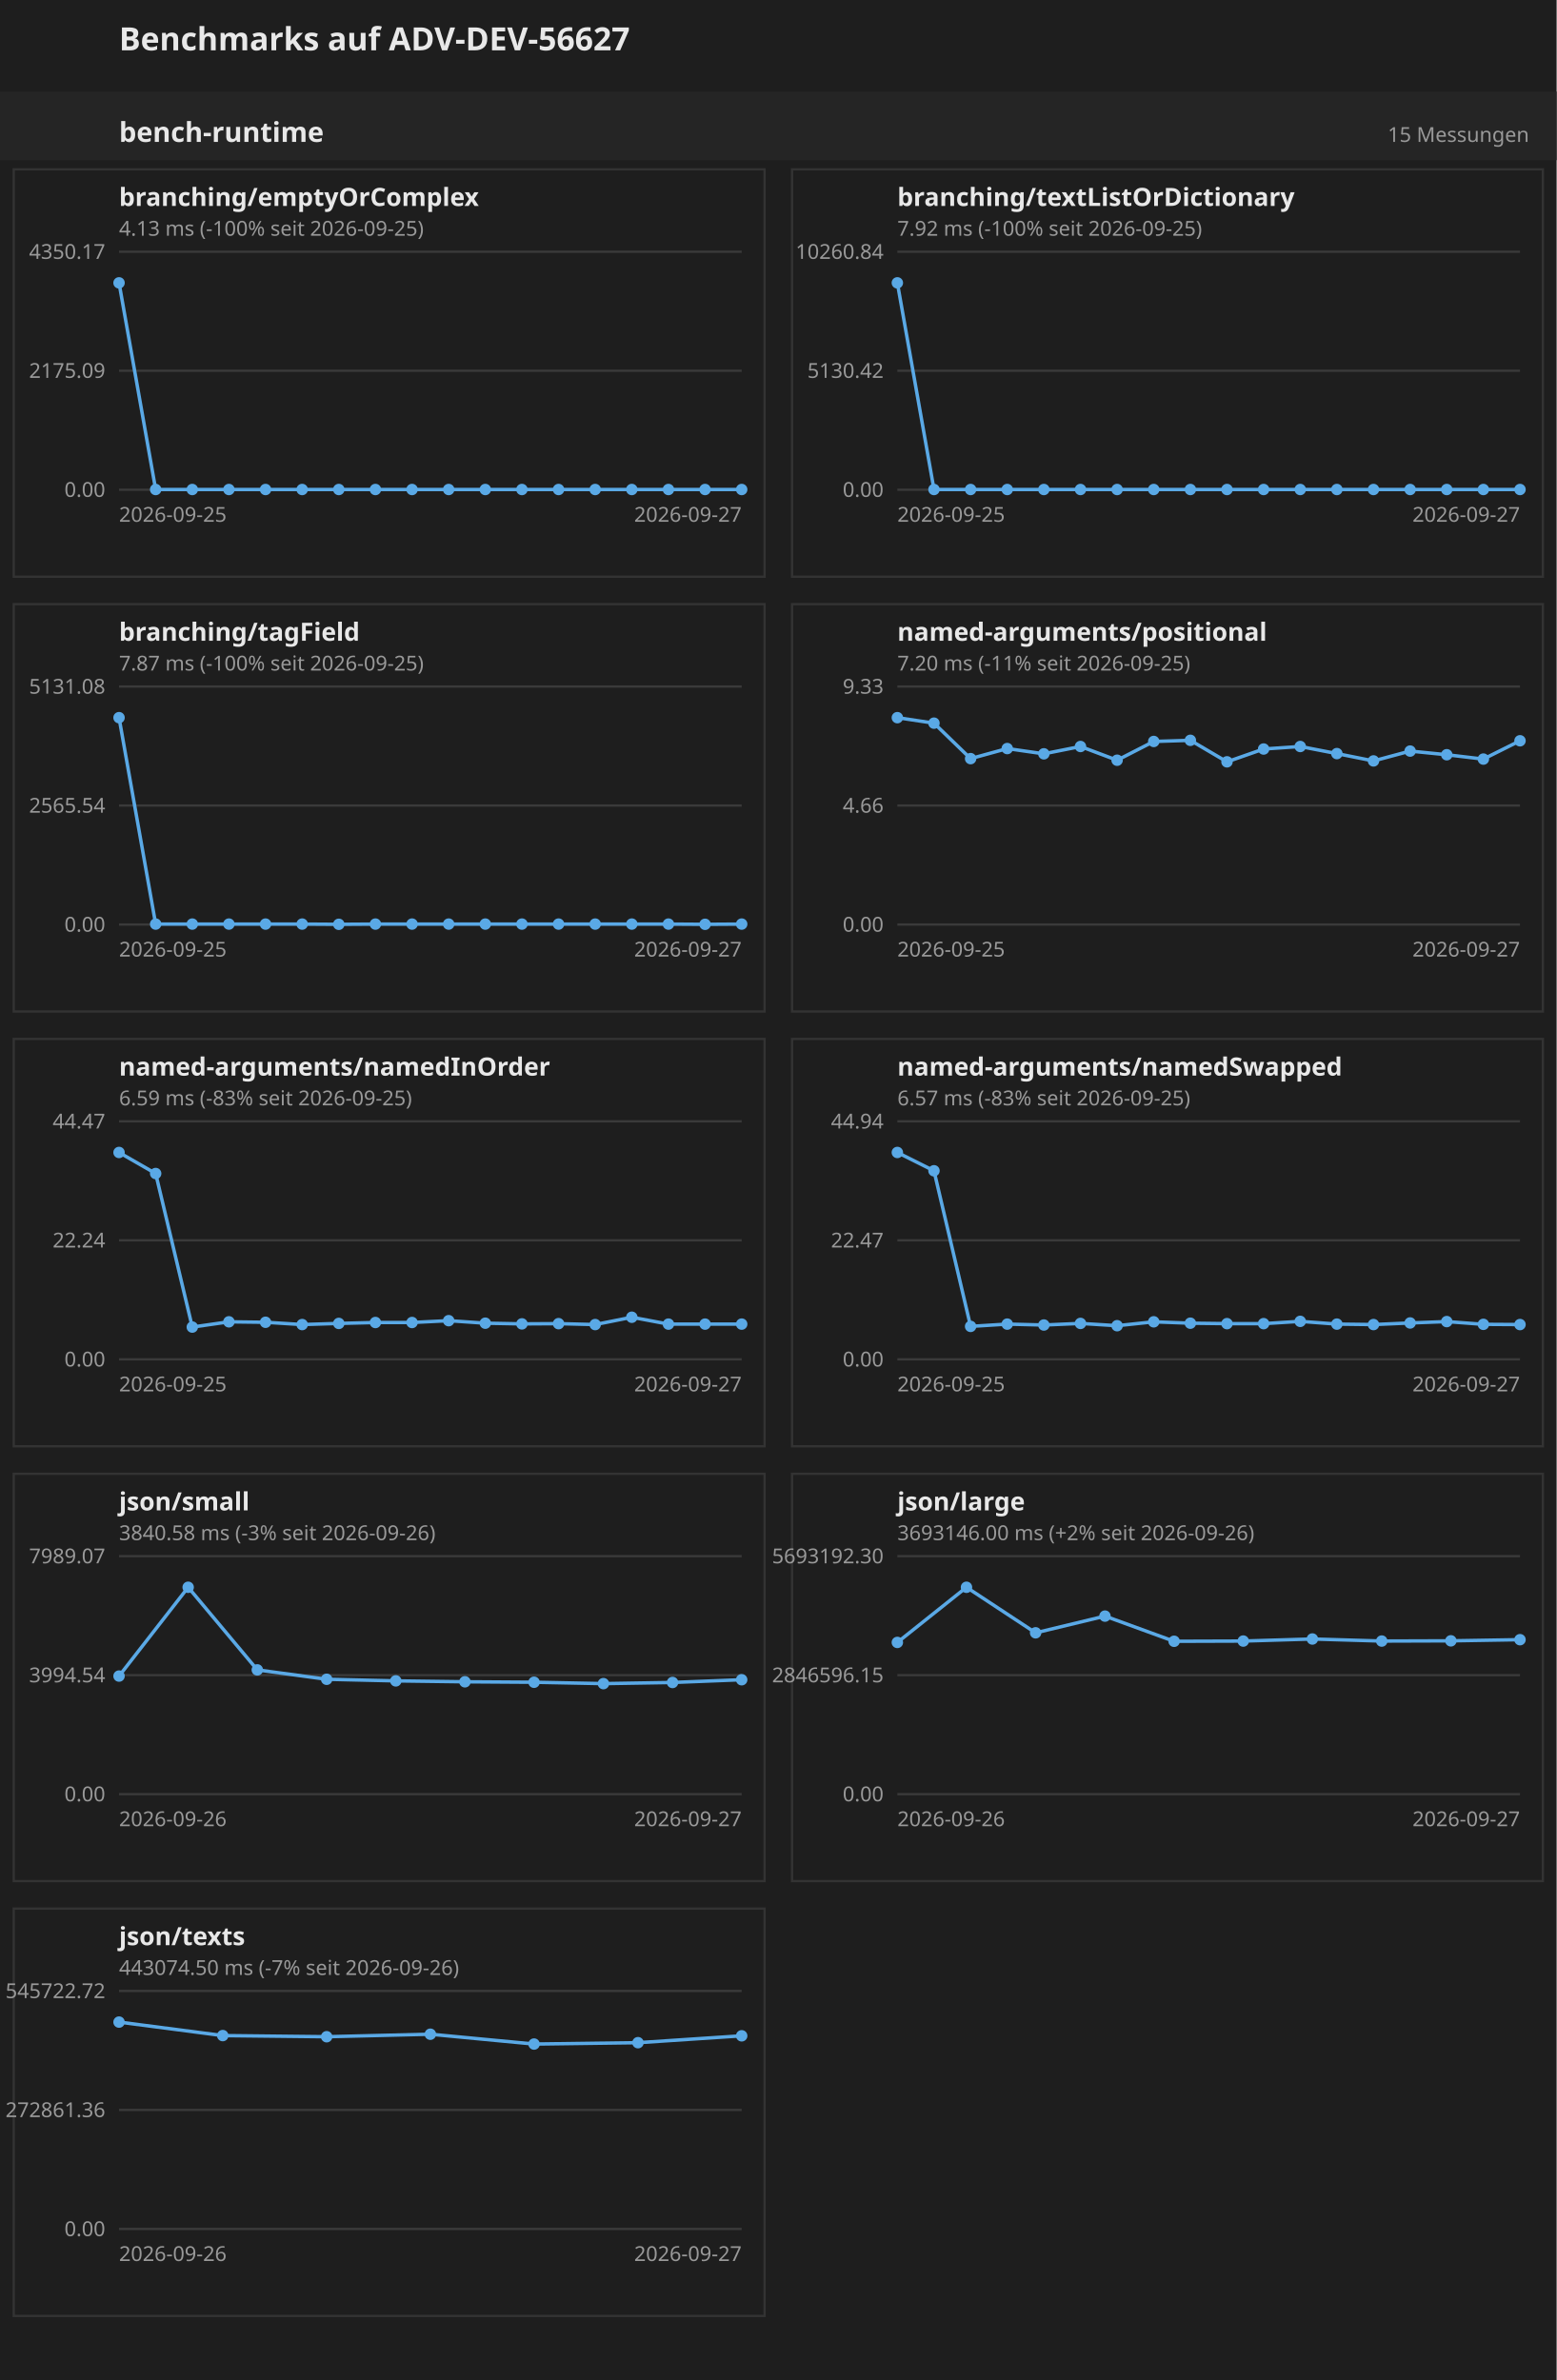
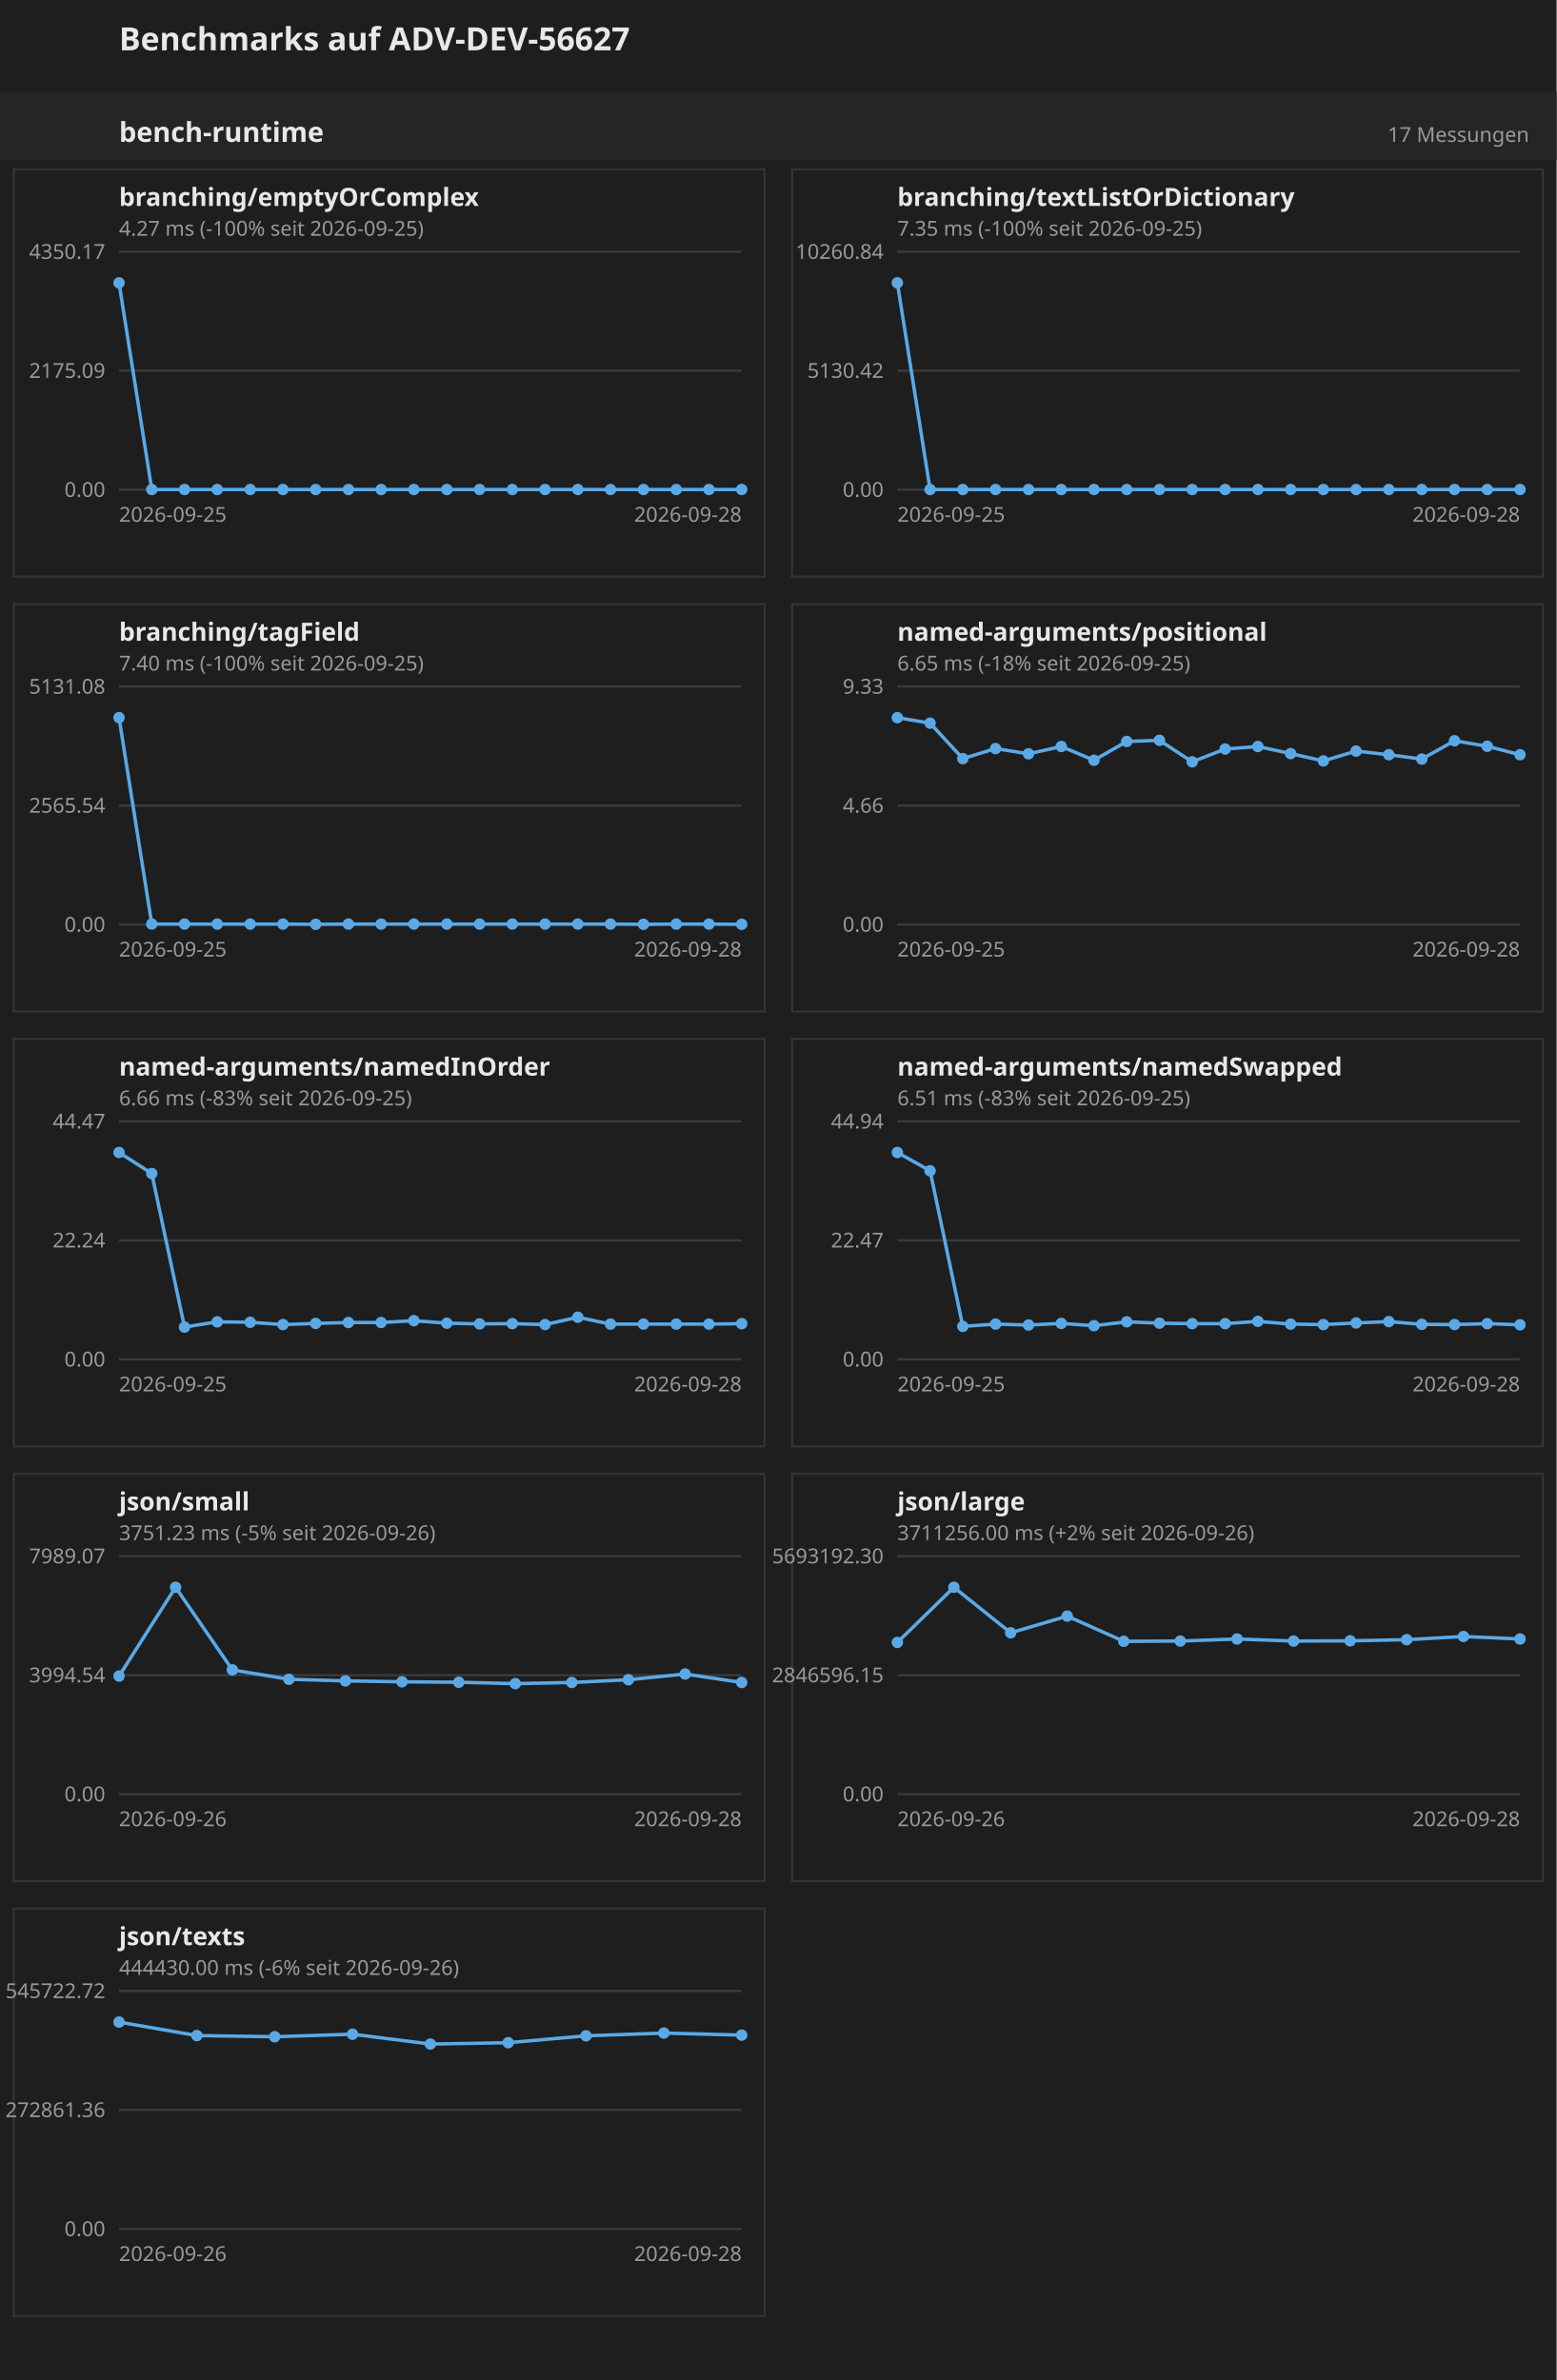
<svg xmlns="http://www.w3.org/2000/svg" width="680" height="1040" font-family="sans-serif">
  <rect width="680" height="1040" fill="#1e1e1e" />
  <text x="52" y="22" font-size="14" font-weight="bold" fill="#e8e8e8">Benchmarks auf ADV-DEV-56627</text>
  <g transform="translate(0 40)">
    <rect x="0" y="0" width="680" height="30" fill="#252525" />
    <text x="52" y="22" font-size="12" font-weight="bold" fill="#e8e8e8">bench-runtime</text>
-     <text x="668" y="22" text-anchor="end" font-size="9" fill="#999">15 Messungen</text>
+     <text x="668" y="22" text-anchor="end" font-size="9" fill="#999">17 Messungen</text>
    <g transform="translate(0 30)">
      <g transform="translate(0 0)">
        <rect x="6" y="4" width="328" height="178" fill="none" stroke="#333" />
        <text x="52" y="20" font-size="11" font-weight="bold" fill="#e8e8e8">branching/emptyOrComplex</text>
-         <text x="52" y="33" font-size="9" fill="#999">4.13 ms (-100% seit 2026-09-25)</text>
+         <text x="52" y="33" font-size="9" fill="#999">4.27 ms (-100% seit 2026-09-25)</text>
        <line x1="52" y1="144.0" x2="324" y2="144.0" stroke="#3a3a3a" />
        <text x="46" y="144.0" text-anchor="end" dominant-baseline="middle" font-size="9" fill="#999">0.00</text>
        <line x1="52" y1="92.0" x2="324" y2="92.0" stroke="#3a3a3a" />
        <text x="46" y="92.0" text-anchor="end" dominant-baseline="middle" font-size="9" fill="#999">2175.09</text>
        <line x1="52" y1="40.0" x2="324" y2="40.0" stroke="#3a3a3a" />
        <text x="46" y="40.0" text-anchor="end" dominant-baseline="middle" font-size="9" fill="#999">4350.17</text>
        <text x="52" y="158" font-size="9" fill="#999">2026-09-25</text>
-         <text x="324" y="158" text-anchor="end" font-size="9" fill="#999">2026-09-27</text>
-         <polyline fill="none" stroke="#5aa9e6" stroke-width="1.5" points="52.0,53.6 68.0,143.9 84.0,143.9 100.0,143.9 116.0,143.9 132.0,143.9 148.0,143.9 164.0,143.9 180.0,143.9 196.0,143.9 212.0,143.9 228.0,143.9 244.0,143.9 260.0,143.9 276.0,143.9 292.0,143.9 308.0,143.9 324.0,143.9" />
-         <circle cx="52.0" cy="53.6" r="2.5" fill="#5aa9e6" />
-         <circle cx="68.0" cy="143.9" r="2.5" fill="#5aa9e6" />
-         <circle cx="84.0" cy="143.9" r="2.5" fill="#5aa9e6" />
-         <circle cx="100.0" cy="143.9" r="2.5" fill="#5aa9e6" />
-         <circle cx="116.0" cy="143.9" r="2.5" fill="#5aa9e6" />
-         <circle cx="132.0" cy="143.9" r="2.5" fill="#5aa9e6" />
-         <circle cx="148.0" cy="143.9" r="2.5" fill="#5aa9e6" />
-         <circle cx="164.0" cy="143.9" r="2.5" fill="#5aa9e6" />
-         <circle cx="180.0" cy="143.9" r="2.5" fill="#5aa9e6" />
-         <circle cx="196.0" cy="143.9" r="2.5" fill="#5aa9e6" />
-         <circle cx="212.0" cy="143.9" r="2.5" fill="#5aa9e6" />
-         <circle cx="228.0" cy="143.9" r="2.5" fill="#5aa9e6" />
-         <circle cx="244.0" cy="143.9" r="2.5" fill="#5aa9e6" />
-         <circle cx="260.0" cy="143.9" r="2.5" fill="#5aa9e6" />
-         <circle cx="276.0" cy="143.9" r="2.5" fill="#5aa9e6" />
-         <circle cx="292.0" cy="143.9" r="2.5" fill="#5aa9e6" />
-         <circle cx="308.0" cy="143.9" r="2.5" fill="#5aa9e6" />
+         <text x="324" y="158" text-anchor="end" font-size="9" fill="#999">2026-09-28</text>
+         <polyline fill="none" stroke="#5aa9e6" stroke-width="1.5" points="52.0,53.6 66.3,143.9 80.6,143.9 94.9,143.9 109.3,143.9 123.6,143.9 137.9,143.9 152.2,143.9 166.5,143.9 180.8,143.9 195.2,143.9 209.5,143.9 223.8,143.9 238.1,143.9 252.4,143.9 266.7,143.9 281.1,143.9 295.4,143.9 309.7,143.9 324.0,143.9" />
+         <circle cx="52.0" cy="53.6" r="2.5" fill="#5aa9e6" />
+         <circle cx="66.3" cy="143.9" r="2.5" fill="#5aa9e6" />
+         <circle cx="80.6" cy="143.9" r="2.5" fill="#5aa9e6" />
+         <circle cx="94.9" cy="143.9" r="2.5" fill="#5aa9e6" />
+         <circle cx="109.3" cy="143.9" r="2.5" fill="#5aa9e6" />
+         <circle cx="123.6" cy="143.9" r="2.5" fill="#5aa9e6" />
+         <circle cx="137.9" cy="143.9" r="2.5" fill="#5aa9e6" />
+         <circle cx="152.2" cy="143.9" r="2.5" fill="#5aa9e6" />
+         <circle cx="166.5" cy="143.9" r="2.5" fill="#5aa9e6" />
+         <circle cx="180.8" cy="143.9" r="2.5" fill="#5aa9e6" />
+         <circle cx="195.2" cy="143.9" r="2.5" fill="#5aa9e6" />
+         <circle cx="209.5" cy="143.9" r="2.5" fill="#5aa9e6" />
+         <circle cx="223.8" cy="143.9" r="2.5" fill="#5aa9e6" />
+         <circle cx="238.1" cy="143.9" r="2.5" fill="#5aa9e6" />
+         <circle cx="252.4" cy="143.9" r="2.5" fill="#5aa9e6" />
+         <circle cx="266.7" cy="143.9" r="2.5" fill="#5aa9e6" />
+         <circle cx="281.1" cy="143.9" r="2.5" fill="#5aa9e6" />
+         <circle cx="295.4" cy="143.9" r="2.5" fill="#5aa9e6" />
+         <circle cx="309.7" cy="143.9" r="2.5" fill="#5aa9e6" />
        <circle cx="324.0" cy="143.9" r="2.5" fill="#5aa9e6" />
      </g>
      <g transform="translate(340 0)">
        <rect x="6" y="4" width="328" height="178" fill="none" stroke="#333" />
        <text x="52" y="20" font-size="11" font-weight="bold" fill="#e8e8e8">branching/textListOrDictionary</text>
-         <text x="52" y="33" font-size="9" fill="#999">7.92 ms (-100% seit 2026-09-25)</text>
+         <text x="52" y="33" font-size="9" fill="#999">7.35 ms (-100% seit 2026-09-25)</text>
        <line x1="52" y1="144.0" x2="324" y2="144.0" stroke="#3a3a3a" />
        <text x="46" y="144.0" text-anchor="end" dominant-baseline="middle" font-size="9" fill="#999">0.00</text>
        <line x1="52" y1="92.0" x2="324" y2="92.0" stroke="#3a3a3a" />
        <text x="46" y="92.0" text-anchor="end" dominant-baseline="middle" font-size="9" fill="#999">5130.42</text>
        <line x1="52" y1="40.0" x2="324" y2="40.0" stroke="#3a3a3a" />
        <text x="46" y="40.0" text-anchor="end" dominant-baseline="middle" font-size="9" fill="#999">10260.84</text>
        <text x="52" y="158" font-size="9" fill="#999">2026-09-25</text>
-         <text x="324" y="158" text-anchor="end" font-size="9" fill="#999">2026-09-27</text>
-         <polyline fill="none" stroke="#5aa9e6" stroke-width="1.5" points="52.0,53.6 68.0,143.9 84.0,143.9 100.0,143.9 116.0,143.9 132.0,143.9 148.0,143.9 164.0,143.9 180.0,143.9 196.0,143.9 212.0,143.9 228.0,143.9 244.0,143.9 260.0,143.9 276.0,143.9 292.0,143.9 308.0,143.9 324.0,143.9" />
-         <circle cx="52.0" cy="53.6" r="2.5" fill="#5aa9e6" />
-         <circle cx="68.0" cy="143.9" r="2.5" fill="#5aa9e6" />
-         <circle cx="84.0" cy="143.9" r="2.5" fill="#5aa9e6" />
-         <circle cx="100.0" cy="143.9" r="2.5" fill="#5aa9e6" />
-         <circle cx="116.0" cy="143.9" r="2.5" fill="#5aa9e6" />
-         <circle cx="132.0" cy="143.9" r="2.5" fill="#5aa9e6" />
-         <circle cx="148.0" cy="143.9" r="2.5" fill="#5aa9e6" />
-         <circle cx="164.0" cy="143.9" r="2.5" fill="#5aa9e6" />
-         <circle cx="180.0" cy="143.9" r="2.5" fill="#5aa9e6" />
-         <circle cx="196.0" cy="143.9" r="2.5" fill="#5aa9e6" />
-         <circle cx="212.0" cy="143.9" r="2.5" fill="#5aa9e6" />
-         <circle cx="228.0" cy="143.9" r="2.5" fill="#5aa9e6" />
-         <circle cx="244.0" cy="143.9" r="2.5" fill="#5aa9e6" />
-         <circle cx="260.0" cy="143.9" r="2.5" fill="#5aa9e6" />
-         <circle cx="276.0" cy="143.9" r="2.5" fill="#5aa9e6" />
-         <circle cx="292.0" cy="143.9" r="2.5" fill="#5aa9e6" />
-         <circle cx="308.0" cy="143.9" r="2.5" fill="#5aa9e6" />
+         <text x="324" y="158" text-anchor="end" font-size="9" fill="#999">2026-09-28</text>
+         <polyline fill="none" stroke="#5aa9e6" stroke-width="1.5" points="52.0,53.6 66.3,143.9 80.6,143.9 94.9,143.9 109.3,143.9 123.6,143.9 137.9,143.9 152.2,143.9 166.5,143.9 180.8,143.9 195.2,143.9 209.5,143.9 223.8,143.9 238.1,143.9 252.4,143.9 266.7,143.9 281.1,143.9 295.4,143.9 309.7,143.9 324.0,143.9" />
+         <circle cx="52.0" cy="53.6" r="2.5" fill="#5aa9e6" />
+         <circle cx="66.3" cy="143.9" r="2.5" fill="#5aa9e6" />
+         <circle cx="80.6" cy="143.9" r="2.5" fill="#5aa9e6" />
+         <circle cx="94.9" cy="143.9" r="2.5" fill="#5aa9e6" />
+         <circle cx="109.3" cy="143.9" r="2.5" fill="#5aa9e6" />
+         <circle cx="123.6" cy="143.9" r="2.5" fill="#5aa9e6" />
+         <circle cx="137.9" cy="143.9" r="2.5" fill="#5aa9e6" />
+         <circle cx="152.2" cy="143.9" r="2.5" fill="#5aa9e6" />
+         <circle cx="166.5" cy="143.9" r="2.5" fill="#5aa9e6" />
+         <circle cx="180.8" cy="143.9" r="2.5" fill="#5aa9e6" />
+         <circle cx="195.2" cy="143.9" r="2.5" fill="#5aa9e6" />
+         <circle cx="209.5" cy="143.9" r="2.5" fill="#5aa9e6" />
+         <circle cx="223.8" cy="143.9" r="2.5" fill="#5aa9e6" />
+         <circle cx="238.1" cy="143.9" r="2.5" fill="#5aa9e6" />
+         <circle cx="252.4" cy="143.9" r="2.5" fill="#5aa9e6" />
+         <circle cx="266.7" cy="143.9" r="2.5" fill="#5aa9e6" />
+         <circle cx="281.1" cy="143.9" r="2.5" fill="#5aa9e6" />
+         <circle cx="295.4" cy="143.9" r="2.5" fill="#5aa9e6" />
+         <circle cx="309.7" cy="143.9" r="2.5" fill="#5aa9e6" />
        <circle cx="324.0" cy="143.9" r="2.5" fill="#5aa9e6" />
      </g>
      <g transform="translate(0 190)">
        <rect x="6" y="4" width="328" height="178" fill="none" stroke="#333" />
        <text x="52" y="20" font-size="11" font-weight="bold" fill="#e8e8e8">branching/tagField</text>
-         <text x="52" y="33" font-size="9" fill="#999">7.87 ms (-100% seit 2026-09-25)</text>
+         <text x="52" y="33" font-size="9" fill="#999">7.40 ms (-100% seit 2026-09-25)</text>
        <line x1="52" y1="144.0" x2="324" y2="144.0" stroke="#3a3a3a" />
        <text x="46" y="144.0" text-anchor="end" dominant-baseline="middle" font-size="9" fill="#999">0.00</text>
        <line x1="52" y1="92.0" x2="324" y2="92.0" stroke="#3a3a3a" />
        <text x="46" y="92.0" text-anchor="end" dominant-baseline="middle" font-size="9" fill="#999">2565.54</text>
        <line x1="52" y1="40.0" x2="324" y2="40.0" stroke="#3a3a3a" />
        <text x="46" y="40.0" text-anchor="end" dominant-baseline="middle" font-size="9" fill="#999">5131.08</text>
        <text x="52" y="158" font-size="9" fill="#999">2026-09-25</text>
-         <text x="324" y="158" text-anchor="end" font-size="9" fill="#999">2026-09-27</text>
-         <polyline fill="none" stroke="#5aa9e6" stroke-width="1.5" points="52.0,53.6 68.0,143.8 84.0,143.8 100.0,143.8 116.0,143.8 132.0,143.8 148.0,143.9 164.0,143.8 180.0,143.8 196.0,143.8 212.0,143.8 228.0,143.8 244.0,143.8 260.0,143.8 276.0,143.8 292.0,143.8 308.0,143.9 324.0,143.8" />
-         <circle cx="52.0" cy="53.6" r="2.5" fill="#5aa9e6" />
-         <circle cx="68.0" cy="143.8" r="2.5" fill="#5aa9e6" />
-         <circle cx="84.0" cy="143.8" r="2.5" fill="#5aa9e6" />
-         <circle cx="100.0" cy="143.8" r="2.5" fill="#5aa9e6" />
-         <circle cx="116.0" cy="143.8" r="2.5" fill="#5aa9e6" />
-         <circle cx="132.0" cy="143.8" r="2.5" fill="#5aa9e6" />
-         <circle cx="148.0" cy="143.9" r="2.5" fill="#5aa9e6" />
-         <circle cx="164.0" cy="143.8" r="2.5" fill="#5aa9e6" />
-         <circle cx="180.0" cy="143.8" r="2.5" fill="#5aa9e6" />
-         <circle cx="196.0" cy="143.8" r="2.5" fill="#5aa9e6" />
-         <circle cx="212.0" cy="143.8" r="2.5" fill="#5aa9e6" />
-         <circle cx="228.0" cy="143.8" r="2.5" fill="#5aa9e6" />
-         <circle cx="244.0" cy="143.8" r="2.5" fill="#5aa9e6" />
-         <circle cx="260.0" cy="143.8" r="2.5" fill="#5aa9e6" />
-         <circle cx="276.0" cy="143.8" r="2.5" fill="#5aa9e6" />
-         <circle cx="292.0" cy="143.8" r="2.5" fill="#5aa9e6" />
-         <circle cx="308.0" cy="143.9" r="2.5" fill="#5aa9e6" />
-         <circle cx="324.0" cy="143.8" r="2.5" fill="#5aa9e6" />
+         <text x="324" y="158" text-anchor="end" font-size="9" fill="#999">2026-09-28</text>
+         <polyline fill="none" stroke="#5aa9e6" stroke-width="1.5" points="52.0,53.6 66.3,143.8 80.6,143.8 94.9,143.8 109.3,143.8 123.6,143.8 137.9,143.9 152.2,143.8 166.5,143.8 180.8,143.8 195.2,143.8 209.5,143.8 223.8,143.8 238.1,143.8 252.4,143.8 266.7,143.8 281.1,143.9 295.4,143.8 309.7,143.8 324.0,143.9" />
+         <circle cx="52.0" cy="53.6" r="2.5" fill="#5aa9e6" />
+         <circle cx="66.3" cy="143.8" r="2.5" fill="#5aa9e6" />
+         <circle cx="80.6" cy="143.8" r="2.5" fill="#5aa9e6" />
+         <circle cx="94.9" cy="143.8" r="2.5" fill="#5aa9e6" />
+         <circle cx="109.3" cy="143.8" r="2.5" fill="#5aa9e6" />
+         <circle cx="123.6" cy="143.8" r="2.5" fill="#5aa9e6" />
+         <circle cx="137.9" cy="143.9" r="2.5" fill="#5aa9e6" />
+         <circle cx="152.2" cy="143.8" r="2.5" fill="#5aa9e6" />
+         <circle cx="166.5" cy="143.8" r="2.5" fill="#5aa9e6" />
+         <circle cx="180.8" cy="143.8" r="2.5" fill="#5aa9e6" />
+         <circle cx="195.2" cy="143.8" r="2.5" fill="#5aa9e6" />
+         <circle cx="209.5" cy="143.8" r="2.5" fill="#5aa9e6" />
+         <circle cx="223.8" cy="143.8" r="2.5" fill="#5aa9e6" />
+         <circle cx="238.1" cy="143.8" r="2.5" fill="#5aa9e6" />
+         <circle cx="252.4" cy="143.8" r="2.5" fill="#5aa9e6" />
+         <circle cx="266.7" cy="143.8" r="2.5" fill="#5aa9e6" />
+         <circle cx="281.1" cy="143.9" r="2.5" fill="#5aa9e6" />
+         <circle cx="295.4" cy="143.8" r="2.5" fill="#5aa9e6" />
+         <circle cx="309.7" cy="143.8" r="2.5" fill="#5aa9e6" />
+         <circle cx="324.0" cy="143.9" r="2.5" fill="#5aa9e6" />
      </g>
      <g transform="translate(340 190)">
        <rect x="6" y="4" width="328" height="178" fill="none" stroke="#333" />
        <text x="52" y="20" font-size="11" font-weight="bold" fill="#e8e8e8">named-arguments/positional</text>
-         <text x="52" y="33" font-size="9" fill="#999">7.20 ms (-11% seit 2026-09-25)</text>
+         <text x="52" y="33" font-size="9" fill="#999">6.65 ms (-18% seit 2026-09-25)</text>
        <line x1="52" y1="144.0" x2="324" y2="144.0" stroke="#3a3a3a" />
        <text x="46" y="144.0" text-anchor="end" dominant-baseline="middle" font-size="9" fill="#999">0.00</text>
        <line x1="52" y1="92.0" x2="324" y2="92.0" stroke="#3a3a3a" />
        <text x="46" y="92.0" text-anchor="end" dominant-baseline="middle" font-size="9" fill="#999">4.66</text>
        <line x1="52" y1="40.0" x2="324" y2="40.0" stroke="#3a3a3a" />
        <text x="46" y="40.0" text-anchor="end" dominant-baseline="middle" font-size="9" fill="#999">9.33</text>
        <text x="52" y="158" font-size="9" fill="#999">2026-09-25</text>
-         <text x="324" y="158" text-anchor="end" font-size="9" fill="#999">2026-09-27</text>
-         <polyline fill="none" stroke="#5aa9e6" stroke-width="1.5" points="52.0,53.6 68.0,56.0 84.0,71.5 100.0,67.1 116.0,69.4 132.0,66.2 148.0,72.2 164.0,64.0 180.0,63.5 196.0,72.9 212.0,67.3 228.0,66.2 244.0,69.3 260.0,72.5 276.0,68.2 292.0,69.8 308.0,71.7 324.0,63.7" />
-         <circle cx="52.0" cy="53.6" r="2.5" fill="#5aa9e6" />
-         <circle cx="68.0" cy="56.0" r="2.5" fill="#5aa9e6" />
-         <circle cx="84.0" cy="71.5" r="2.5" fill="#5aa9e6" />
-         <circle cx="100.0" cy="67.1" r="2.5" fill="#5aa9e6" />
-         <circle cx="116.0" cy="69.4" r="2.5" fill="#5aa9e6" />
-         <circle cx="132.0" cy="66.2" r="2.5" fill="#5aa9e6" />
-         <circle cx="148.0" cy="72.2" r="2.5" fill="#5aa9e6" />
-         <circle cx="164.0" cy="64.0" r="2.5" fill="#5aa9e6" />
-         <circle cx="180.0" cy="63.5" r="2.5" fill="#5aa9e6" />
-         <circle cx="196.0" cy="72.9" r="2.5" fill="#5aa9e6" />
-         <circle cx="212.0" cy="67.3" r="2.5" fill="#5aa9e6" />
-         <circle cx="228.0" cy="66.2" r="2.5" fill="#5aa9e6" />
-         <circle cx="244.0" cy="69.3" r="2.5" fill="#5aa9e6" />
-         <circle cx="260.0" cy="72.5" r="2.5" fill="#5aa9e6" />
-         <circle cx="276.0" cy="68.2" r="2.5" fill="#5aa9e6" />
-         <circle cx="292.0" cy="69.8" r="2.5" fill="#5aa9e6" />
-         <circle cx="308.0" cy="71.7" r="2.5" fill="#5aa9e6" />
-         <circle cx="324.0" cy="63.7" r="2.5" fill="#5aa9e6" />
+         <text x="324" y="158" text-anchor="end" font-size="9" fill="#999">2026-09-28</text>
+         <polyline fill="none" stroke="#5aa9e6" stroke-width="1.5" points="52.0,53.6 66.3,56.0 80.6,71.5 94.9,67.1 109.3,69.4 123.6,66.2 137.9,72.2 152.2,64.0 166.5,63.5 180.8,72.9 195.2,67.3 209.5,66.2 223.8,69.3 238.1,72.5 252.4,68.2 266.7,69.8 281.1,71.7 295.4,63.7 309.7,66.1 324.0,69.8" />
+         <circle cx="52.0" cy="53.6" r="2.5" fill="#5aa9e6" />
+         <circle cx="66.3" cy="56.0" r="2.5" fill="#5aa9e6" />
+         <circle cx="80.6" cy="71.5" r="2.5" fill="#5aa9e6" />
+         <circle cx="94.9" cy="67.1" r="2.5" fill="#5aa9e6" />
+         <circle cx="109.3" cy="69.4" r="2.5" fill="#5aa9e6" />
+         <circle cx="123.6" cy="66.2" r="2.5" fill="#5aa9e6" />
+         <circle cx="137.9" cy="72.2" r="2.5" fill="#5aa9e6" />
+         <circle cx="152.2" cy="64.0" r="2.5" fill="#5aa9e6" />
+         <circle cx="166.5" cy="63.5" r="2.5" fill="#5aa9e6" />
+         <circle cx="180.8" cy="72.9" r="2.5" fill="#5aa9e6" />
+         <circle cx="195.2" cy="67.3" r="2.5" fill="#5aa9e6" />
+         <circle cx="209.5" cy="66.2" r="2.5" fill="#5aa9e6" />
+         <circle cx="223.8" cy="69.3" r="2.5" fill="#5aa9e6" />
+         <circle cx="238.1" cy="72.5" r="2.5" fill="#5aa9e6" />
+         <circle cx="252.4" cy="68.2" r="2.5" fill="#5aa9e6" />
+         <circle cx="266.7" cy="69.8" r="2.5" fill="#5aa9e6" />
+         <circle cx="281.1" cy="71.7" r="2.5" fill="#5aa9e6" />
+         <circle cx="295.4" cy="63.7" r="2.5" fill="#5aa9e6" />
+         <circle cx="309.7" cy="66.1" r="2.5" fill="#5aa9e6" />
+         <circle cx="324.0" cy="69.8" r="2.5" fill="#5aa9e6" />
      </g>
      <g transform="translate(0 380)">
        <rect x="6" y="4" width="328" height="178" fill="none" stroke="#333" />
        <text x="52" y="20" font-size="11" font-weight="bold" fill="#e8e8e8">named-arguments/namedInOrder</text>
-         <text x="52" y="33" font-size="9" fill="#999">6.59 ms (-83% seit 2026-09-25)</text>
+         <text x="52" y="33" font-size="9" fill="#999">6.66 ms (-83% seit 2026-09-25)</text>
        <line x1="52" y1="144.0" x2="324" y2="144.0" stroke="#3a3a3a" />
        <text x="46" y="144.0" text-anchor="end" dominant-baseline="middle" font-size="9" fill="#999">0.00</text>
        <line x1="52" y1="92.0" x2="324" y2="92.0" stroke="#3a3a3a" />
        <text x="46" y="92.0" text-anchor="end" dominant-baseline="middle" font-size="9" fill="#999">22.24</text>
        <line x1="52" y1="40.0" x2="324" y2="40.0" stroke="#3a3a3a" />
        <text x="46" y="40.0" text-anchor="end" dominant-baseline="middle" font-size="9" fill="#999">44.47</text>
        <text x="52" y="158" font-size="9" fill="#999">2026-09-25</text>
-         <text x="324" y="158" text-anchor="end" font-size="9" fill="#999">2026-09-27</text>
-         <polyline fill="none" stroke="#5aa9e6" stroke-width="1.5" points="52.0,53.6 68.0,62.8 84.0,129.9 100.0,127.6 116.0,127.8 132.0,128.8 148.0,128.3 164.0,127.9 180.0,127.9 196.0,127.1 212.0,128.2 228.0,128.5 244.0,128.4 260.0,128.8 276.0,125.6 292.0,128.6 308.0,128.6 324.0,128.6" />
-         <circle cx="52.0" cy="53.6" r="2.5" fill="#5aa9e6" />
-         <circle cx="68.0" cy="62.8" r="2.5" fill="#5aa9e6" />
-         <circle cx="84.0" cy="129.9" r="2.5" fill="#5aa9e6" />
-         <circle cx="100.0" cy="127.6" r="2.5" fill="#5aa9e6" />
-         <circle cx="116.0" cy="127.8" r="2.5" fill="#5aa9e6" />
-         <circle cx="132.0" cy="128.8" r="2.5" fill="#5aa9e6" />
-         <circle cx="148.0" cy="128.3" r="2.5" fill="#5aa9e6" />
-         <circle cx="164.0" cy="127.9" r="2.5" fill="#5aa9e6" />
-         <circle cx="180.0" cy="127.9" r="2.5" fill="#5aa9e6" />
-         <circle cx="196.0" cy="127.1" r="2.5" fill="#5aa9e6" />
-         <circle cx="212.0" cy="128.2" r="2.5" fill="#5aa9e6" />
-         <circle cx="228.0" cy="128.5" r="2.5" fill="#5aa9e6" />
-         <circle cx="244.0" cy="128.4" r="2.5" fill="#5aa9e6" />
-         <circle cx="260.0" cy="128.8" r="2.5" fill="#5aa9e6" />
-         <circle cx="276.0" cy="125.6" r="2.5" fill="#5aa9e6" />
-         <circle cx="292.0" cy="128.6" r="2.5" fill="#5aa9e6" />
-         <circle cx="308.0" cy="128.6" r="2.5" fill="#5aa9e6" />
-         <circle cx="324.0" cy="128.6" r="2.5" fill="#5aa9e6" />
+         <text x="324" y="158" text-anchor="end" font-size="9" fill="#999">2026-09-28</text>
+         <polyline fill="none" stroke="#5aa9e6" stroke-width="1.5" points="52.0,53.6 66.3,62.8 80.6,129.9 94.9,127.6 109.3,127.8 123.6,128.8 137.9,128.3 152.2,127.9 166.5,127.9 180.8,127.1 195.2,128.2 209.5,128.5 223.8,128.4 238.1,128.8 252.4,125.6 266.7,128.6 281.1,128.6 295.4,128.6 309.7,128.6 324.0,128.4" />
+         <circle cx="52.0" cy="53.6" r="2.5" fill="#5aa9e6" />
+         <circle cx="66.3" cy="62.8" r="2.5" fill="#5aa9e6" />
+         <circle cx="80.6" cy="129.9" r="2.5" fill="#5aa9e6" />
+         <circle cx="94.9" cy="127.6" r="2.5" fill="#5aa9e6" />
+         <circle cx="109.3" cy="127.8" r="2.5" fill="#5aa9e6" />
+         <circle cx="123.6" cy="128.8" r="2.5" fill="#5aa9e6" />
+         <circle cx="137.9" cy="128.3" r="2.5" fill="#5aa9e6" />
+         <circle cx="152.2" cy="127.9" r="2.5" fill="#5aa9e6" />
+         <circle cx="166.5" cy="127.9" r="2.5" fill="#5aa9e6" />
+         <circle cx="180.8" cy="127.1" r="2.5" fill="#5aa9e6" />
+         <circle cx="195.2" cy="128.2" r="2.5" fill="#5aa9e6" />
+         <circle cx="209.5" cy="128.5" r="2.5" fill="#5aa9e6" />
+         <circle cx="223.8" cy="128.4" r="2.5" fill="#5aa9e6" />
+         <circle cx="238.1" cy="128.8" r="2.5" fill="#5aa9e6" />
+         <circle cx="252.4" cy="125.6" r="2.5" fill="#5aa9e6" />
+         <circle cx="266.7" cy="128.6" r="2.5" fill="#5aa9e6" />
+         <circle cx="281.1" cy="128.6" r="2.5" fill="#5aa9e6" />
+         <circle cx="295.4" cy="128.6" r="2.5" fill="#5aa9e6" />
+         <circle cx="309.7" cy="128.6" r="2.5" fill="#5aa9e6" />
+         <circle cx="324.0" cy="128.4" r="2.5" fill="#5aa9e6" />
      </g>
      <g transform="translate(340 380)">
        <rect x="6" y="4" width="328" height="178" fill="none" stroke="#333" />
        <text x="52" y="20" font-size="11" font-weight="bold" fill="#e8e8e8">named-arguments/namedSwapped</text>
-         <text x="52" y="33" font-size="9" fill="#999">6.57 ms (-83% seit 2026-09-25)</text>
+         <text x="52" y="33" font-size="9" fill="#999">6.51 ms (-83% seit 2026-09-25)</text>
        <line x1="52" y1="144.0" x2="324" y2="144.0" stroke="#3a3a3a" />
        <text x="46" y="144.0" text-anchor="end" dominant-baseline="middle" font-size="9" fill="#999">0.00</text>
        <line x1="52" y1="92.0" x2="324" y2="92.0" stroke="#3a3a3a" />
        <text x="46" y="92.0" text-anchor="end" dominant-baseline="middle" font-size="9" fill="#999">22.47</text>
        <line x1="52" y1="40.0" x2="324" y2="40.0" stroke="#3a3a3a" />
        <text x="46" y="40.0" text-anchor="end" dominant-baseline="middle" font-size="9" fill="#999">44.94</text>
        <text x="52" y="158" font-size="9" fill="#999">2026-09-25</text>
-         <text x="324" y="158" text-anchor="end" font-size="9" fill="#999">2026-09-27</text>
-         <polyline fill="none" stroke="#5aa9e6" stroke-width="1.5" points="52.0,53.6 68.0,61.6 84.0,129.6 100.0,128.6 116.0,129.0 132.0,128.3 148.0,129.3 164.0,127.6 180.0,128.2 196.0,128.4 212.0,128.4 228.0,127.4 244.0,128.6 260.0,128.8 276.0,128.1 292.0,127.5 308.0,128.7 324.0,128.8" />
-         <circle cx="52.0" cy="53.6" r="2.5" fill="#5aa9e6" />
-         <circle cx="68.0" cy="61.6" r="2.5" fill="#5aa9e6" />
-         <circle cx="84.0" cy="129.6" r="2.5" fill="#5aa9e6" />
-         <circle cx="100.0" cy="128.6" r="2.5" fill="#5aa9e6" />
-         <circle cx="116.0" cy="129.0" r="2.5" fill="#5aa9e6" />
-         <circle cx="132.0" cy="128.3" r="2.5" fill="#5aa9e6" />
-         <circle cx="148.0" cy="129.3" r="2.5" fill="#5aa9e6" />
-         <circle cx="164.0" cy="127.6" r="2.5" fill="#5aa9e6" />
-         <circle cx="180.0" cy="128.2" r="2.5" fill="#5aa9e6" />
-         <circle cx="196.0" cy="128.4" r="2.5" fill="#5aa9e6" />
-         <circle cx="212.0" cy="128.4" r="2.5" fill="#5aa9e6" />
-         <circle cx="228.0" cy="127.4" r="2.5" fill="#5aa9e6" />
-         <circle cx="244.0" cy="128.6" r="2.5" fill="#5aa9e6" />
-         <circle cx="260.0" cy="128.8" r="2.5" fill="#5aa9e6" />
-         <circle cx="276.0" cy="128.1" r="2.5" fill="#5aa9e6" />
-         <circle cx="292.0" cy="127.5" r="2.5" fill="#5aa9e6" />
-         <circle cx="308.0" cy="128.7" r="2.5" fill="#5aa9e6" />
-         <circle cx="324.0" cy="128.8" r="2.5" fill="#5aa9e6" />
+         <text x="324" y="158" text-anchor="end" font-size="9" fill="#999">2026-09-28</text>
+         <polyline fill="none" stroke="#5aa9e6" stroke-width="1.5" points="52.0,53.6 66.3,61.6 80.6,129.6 94.9,128.6 109.3,129.0 123.6,128.3 137.9,129.3 152.2,127.6 166.5,128.2 180.8,128.4 195.2,128.4 209.5,127.4 223.8,128.6 238.1,128.8 252.4,128.1 266.7,127.5 281.1,128.7 295.4,128.8 309.7,128.4 324.0,128.9" />
+         <circle cx="52.0" cy="53.6" r="2.5" fill="#5aa9e6" />
+         <circle cx="66.3" cy="61.6" r="2.5" fill="#5aa9e6" />
+         <circle cx="80.6" cy="129.6" r="2.5" fill="#5aa9e6" />
+         <circle cx="94.9" cy="128.6" r="2.5" fill="#5aa9e6" />
+         <circle cx="109.3" cy="129.0" r="2.5" fill="#5aa9e6" />
+         <circle cx="123.6" cy="128.3" r="2.5" fill="#5aa9e6" />
+         <circle cx="137.9" cy="129.3" r="2.5" fill="#5aa9e6" />
+         <circle cx="152.2" cy="127.6" r="2.5" fill="#5aa9e6" />
+         <circle cx="166.5" cy="128.2" r="2.5" fill="#5aa9e6" />
+         <circle cx="180.8" cy="128.4" r="2.5" fill="#5aa9e6" />
+         <circle cx="195.2" cy="128.4" r="2.5" fill="#5aa9e6" />
+         <circle cx="209.5" cy="127.4" r="2.5" fill="#5aa9e6" />
+         <circle cx="223.8" cy="128.6" r="2.5" fill="#5aa9e6" />
+         <circle cx="238.1" cy="128.8" r="2.5" fill="#5aa9e6" />
+         <circle cx="252.4" cy="128.1" r="2.5" fill="#5aa9e6" />
+         <circle cx="266.7" cy="127.5" r="2.5" fill="#5aa9e6" />
+         <circle cx="281.1" cy="128.7" r="2.5" fill="#5aa9e6" />
+         <circle cx="295.4" cy="128.8" r="2.5" fill="#5aa9e6" />
+         <circle cx="309.7" cy="128.4" r="2.5" fill="#5aa9e6" />
+         <circle cx="324.0" cy="128.9" r="2.5" fill="#5aa9e6" />
      </g>
      <g transform="translate(0 570)">
        <rect x="6" y="4" width="328" height="178" fill="none" stroke="#333" />
        <text x="52" y="20" font-size="11" font-weight="bold" fill="#e8e8e8">json/small</text>
-         <text x="52" y="33" font-size="9" fill="#999">3840.58 ms (-3% seit 2026-09-26)</text>
+         <text x="52" y="33" font-size="9" fill="#999">3751.23 ms (-5% seit 2026-09-26)</text>
        <line x1="52" y1="144.0" x2="324" y2="144.0" stroke="#3a3a3a" />
        <text x="46" y="144.0" text-anchor="end" dominant-baseline="middle" font-size="9" fill="#999">0.00</text>
        <line x1="52" y1="92.0" x2="324" y2="92.0" stroke="#3a3a3a" />
        <text x="46" y="92.0" text-anchor="end" dominant-baseline="middle" font-size="9" fill="#999">3994.54</text>
        <line x1="52" y1="40.0" x2="324" y2="40.0" stroke="#3a3a3a" />
        <text x="46" y="40.0" text-anchor="end" dominant-baseline="middle" font-size="9" fill="#999">7989.07</text>
        <text x="52" y="158" font-size="9" fill="#999">2026-09-26</text>
-         <text x="324" y="158" text-anchor="end" font-size="9" fill="#999">2026-09-27</text>
-         <polyline fill="none" stroke="#5aa9e6" stroke-width="1.5" points="52.0,92.4 82.2,53.6 112.4,89.7 142.7,93.8 172.9,94.5 203.1,94.9 233.3,95.1 263.6,95.7 293.8,95.2 324.0,94.0" />
+         <text x="324" y="158" text-anchor="end" font-size="9" fill="#999">2026-09-28</text>
+         <polyline fill="none" stroke="#5aa9e6" stroke-width="1.5" points="52.0,92.4 76.7,53.6 101.5,89.7 126.2,93.8 150.9,94.5 175.6,94.9 200.4,95.1 225.1,95.7 249.8,95.2 274.5,94.0 299.3,91.5 324.0,95.2" />
        <circle cx="52.0" cy="92.4" r="2.5" fill="#5aa9e6" />
-         <circle cx="82.2" cy="53.6" r="2.5" fill="#5aa9e6" />
-         <circle cx="112.4" cy="89.7" r="2.5" fill="#5aa9e6" />
-         <circle cx="142.7" cy="93.8" r="2.5" fill="#5aa9e6" />
-         <circle cx="172.9" cy="94.5" r="2.5" fill="#5aa9e6" />
-         <circle cx="203.1" cy="94.9" r="2.5" fill="#5aa9e6" />
-         <circle cx="233.3" cy="95.1" r="2.5" fill="#5aa9e6" />
-         <circle cx="263.6" cy="95.7" r="2.5" fill="#5aa9e6" />
-         <circle cx="293.8" cy="95.2" r="2.5" fill="#5aa9e6" />
-         <circle cx="324.0" cy="94.0" r="2.5" fill="#5aa9e6" />
+         <circle cx="76.7" cy="53.6" r="2.5" fill="#5aa9e6" />
+         <circle cx="101.5" cy="89.7" r="2.5" fill="#5aa9e6" />
+         <circle cx="126.2" cy="93.8" r="2.5" fill="#5aa9e6" />
+         <circle cx="150.9" cy="94.5" r="2.5" fill="#5aa9e6" />
+         <circle cx="175.6" cy="94.9" r="2.5" fill="#5aa9e6" />
+         <circle cx="200.4" cy="95.1" r="2.5" fill="#5aa9e6" />
+         <circle cx="225.1" cy="95.7" r="2.5" fill="#5aa9e6" />
+         <circle cx="249.8" cy="95.2" r="2.5" fill="#5aa9e6" />
+         <circle cx="274.5" cy="94.0" r="2.5" fill="#5aa9e6" />
+         <circle cx="299.3" cy="91.5" r="2.5" fill="#5aa9e6" />
+         <circle cx="324.0" cy="95.2" r="2.5" fill="#5aa9e6" />
      </g>
      <g transform="translate(340 570)">
        <rect x="6" y="4" width="328" height="178" fill="none" stroke="#333" />
        <text x="52" y="20" font-size="11" font-weight="bold" fill="#e8e8e8">json/large</text>
-         <text x="52" y="33" font-size="9" fill="#999">3693146.00 ms (+2% seit 2026-09-26)</text>
+         <text x="52" y="33" font-size="9" fill="#999">3711256.00 ms (+2% seit 2026-09-26)</text>
        <line x1="52" y1="144.0" x2="324" y2="144.0" stroke="#3a3a3a" />
        <text x="46" y="144.0" text-anchor="end" dominant-baseline="middle" font-size="9" fill="#999">0.00</text>
        <line x1="52" y1="92.0" x2="324" y2="92.0" stroke="#3a3a3a" />
        <text x="46" y="92.0" text-anchor="end" dominant-baseline="middle" font-size="9" fill="#999">2846596.15</text>
        <line x1="52" y1="40.0" x2="324" y2="40.0" stroke="#3a3a3a" />
        <text x="46" y="40.0" text-anchor="end" dominant-baseline="middle" font-size="9" fill="#999">5693192.30</text>
        <text x="52" y="158" font-size="9" fill="#999">2026-09-26</text>
-         <text x="324" y="158" text-anchor="end" font-size="9" fill="#999">2026-09-27</text>
-         <polyline fill="none" stroke="#5aa9e6" stroke-width="1.5" points="52.0,77.7 82.2,53.6 112.4,73.5 142.7,66.2 172.9,77.2 203.1,77.1 233.3,76.2 263.6,77.1 293.8,77.0 324.0,76.5" />
+         <text x="324" y="158" text-anchor="end" font-size="9" fill="#999">2026-09-28</text>
+         <polyline fill="none" stroke="#5aa9e6" stroke-width="1.5" points="52.0,77.7 76.7,53.6 101.5,73.5 126.2,66.2 150.9,77.2 175.6,77.1 200.4,76.2 225.1,77.1 249.8,77.0 274.5,76.5 299.3,75.1 324.0,76.2" />
        <circle cx="52.0" cy="77.7" r="2.5" fill="#5aa9e6" />
-         <circle cx="82.2" cy="53.6" r="2.5" fill="#5aa9e6" />
-         <circle cx="112.4" cy="73.5" r="2.5" fill="#5aa9e6" />
-         <circle cx="142.7" cy="66.2" r="2.5" fill="#5aa9e6" />
-         <circle cx="172.9" cy="77.2" r="2.5" fill="#5aa9e6" />
-         <circle cx="203.1" cy="77.1" r="2.5" fill="#5aa9e6" />
-         <circle cx="233.3" cy="76.2" r="2.5" fill="#5aa9e6" />
-         <circle cx="263.6" cy="77.1" r="2.5" fill="#5aa9e6" />
-         <circle cx="293.8" cy="77.0" r="2.5" fill="#5aa9e6" />
-         <circle cx="324.0" cy="76.5" r="2.5" fill="#5aa9e6" />
+         <circle cx="76.7" cy="53.6" r="2.5" fill="#5aa9e6" />
+         <circle cx="101.5" cy="73.5" r="2.5" fill="#5aa9e6" />
+         <circle cx="126.2" cy="66.2" r="2.5" fill="#5aa9e6" />
+         <circle cx="150.9" cy="77.2" r="2.5" fill="#5aa9e6" />
+         <circle cx="175.6" cy="77.1" r="2.5" fill="#5aa9e6" />
+         <circle cx="200.4" cy="76.2" r="2.5" fill="#5aa9e6" />
+         <circle cx="225.1" cy="77.1" r="2.5" fill="#5aa9e6" />
+         <circle cx="249.8" cy="77.0" r="2.5" fill="#5aa9e6" />
+         <circle cx="274.5" cy="76.5" r="2.5" fill="#5aa9e6" />
+         <circle cx="299.3" cy="75.1" r="2.5" fill="#5aa9e6" />
+         <circle cx="324.0" cy="76.2" r="2.5" fill="#5aa9e6" />
      </g>
      <g transform="translate(0 760)">
        <rect x="6" y="4" width="328" height="178" fill="none" stroke="#333" />
        <text x="52" y="20" font-size="11" font-weight="bold" fill="#e8e8e8">json/texts</text>
-         <text x="52" y="33" font-size="9" fill="#999">443074.50 ms (-7% seit 2026-09-26)</text>
+         <text x="52" y="33" font-size="9" fill="#999">444430.00 ms (-6% seit 2026-09-26)</text>
        <line x1="52" y1="144.0" x2="324" y2="144.0" stroke="#3a3a3a" />
        <text x="46" y="144.0" text-anchor="end" dominant-baseline="middle" font-size="9" fill="#999">0.00</text>
        <line x1="52" y1="92.0" x2="324" y2="92.0" stroke="#3a3a3a" />
        <text x="46" y="92.0" text-anchor="end" dominant-baseline="middle" font-size="9" fill="#999">272861.36</text>
        <line x1="52" y1="40.0" x2="324" y2="40.0" stroke="#3a3a3a" />
        <text x="46" y="40.0" text-anchor="end" dominant-baseline="middle" font-size="9" fill="#999">545722.72</text>
        <text x="52" y="158" font-size="9" fill="#999">2026-09-26</text>
-         <text x="324" y="158" text-anchor="end" font-size="9" fill="#999">2026-09-27</text>
-         <polyline fill="none" stroke="#5aa9e6" stroke-width="1.5" points="52.0,53.6 97.3,59.5 142.7,60.0 188.0,58.9 233.3,63.2 278.7,62.6 324.0,59.6" />
-         <circle cx="52.0" cy="53.6" r="2.5" fill="#5aa9e6" />
-         <circle cx="97.3" cy="59.5" r="2.5" fill="#5aa9e6" />
-         <circle cx="142.7" cy="60.0" r="2.5" fill="#5aa9e6" />
-         <circle cx="188.0" cy="58.9" r="2.5" fill="#5aa9e6" />
-         <circle cx="233.3" cy="63.2" r="2.5" fill="#5aa9e6" />
-         <circle cx="278.7" cy="62.6" r="2.5" fill="#5aa9e6" />
-         <circle cx="324.0" cy="59.6" r="2.5" fill="#5aa9e6" />
+         <text x="324" y="158" text-anchor="end" font-size="9" fill="#999">2026-09-28</text>
+         <polyline fill="none" stroke="#5aa9e6" stroke-width="1.5" points="52.0,53.6 86.0,59.5 120.0,60.0 154.0,58.9 188.0,63.2 222.0,62.6 256.0,59.6 290.0,58.4 324.0,59.3" />
+         <circle cx="52.0" cy="53.6" r="2.5" fill="#5aa9e6" />
+         <circle cx="86.0" cy="59.5" r="2.5" fill="#5aa9e6" />
+         <circle cx="120.0" cy="60.0" r="2.5" fill="#5aa9e6" />
+         <circle cx="154.0" cy="58.9" r="2.5" fill="#5aa9e6" />
+         <circle cx="188.0" cy="63.2" r="2.5" fill="#5aa9e6" />
+         <circle cx="222.0" cy="62.6" r="2.5" fill="#5aa9e6" />
+         <circle cx="256.0" cy="59.6" r="2.5" fill="#5aa9e6" />
+         <circle cx="290.0" cy="58.4" r="2.5" fill="#5aa9e6" />
+         <circle cx="324.0" cy="59.3" r="2.5" fill="#5aa9e6" />
      </g>
    </g>
  </g>
</svg>
